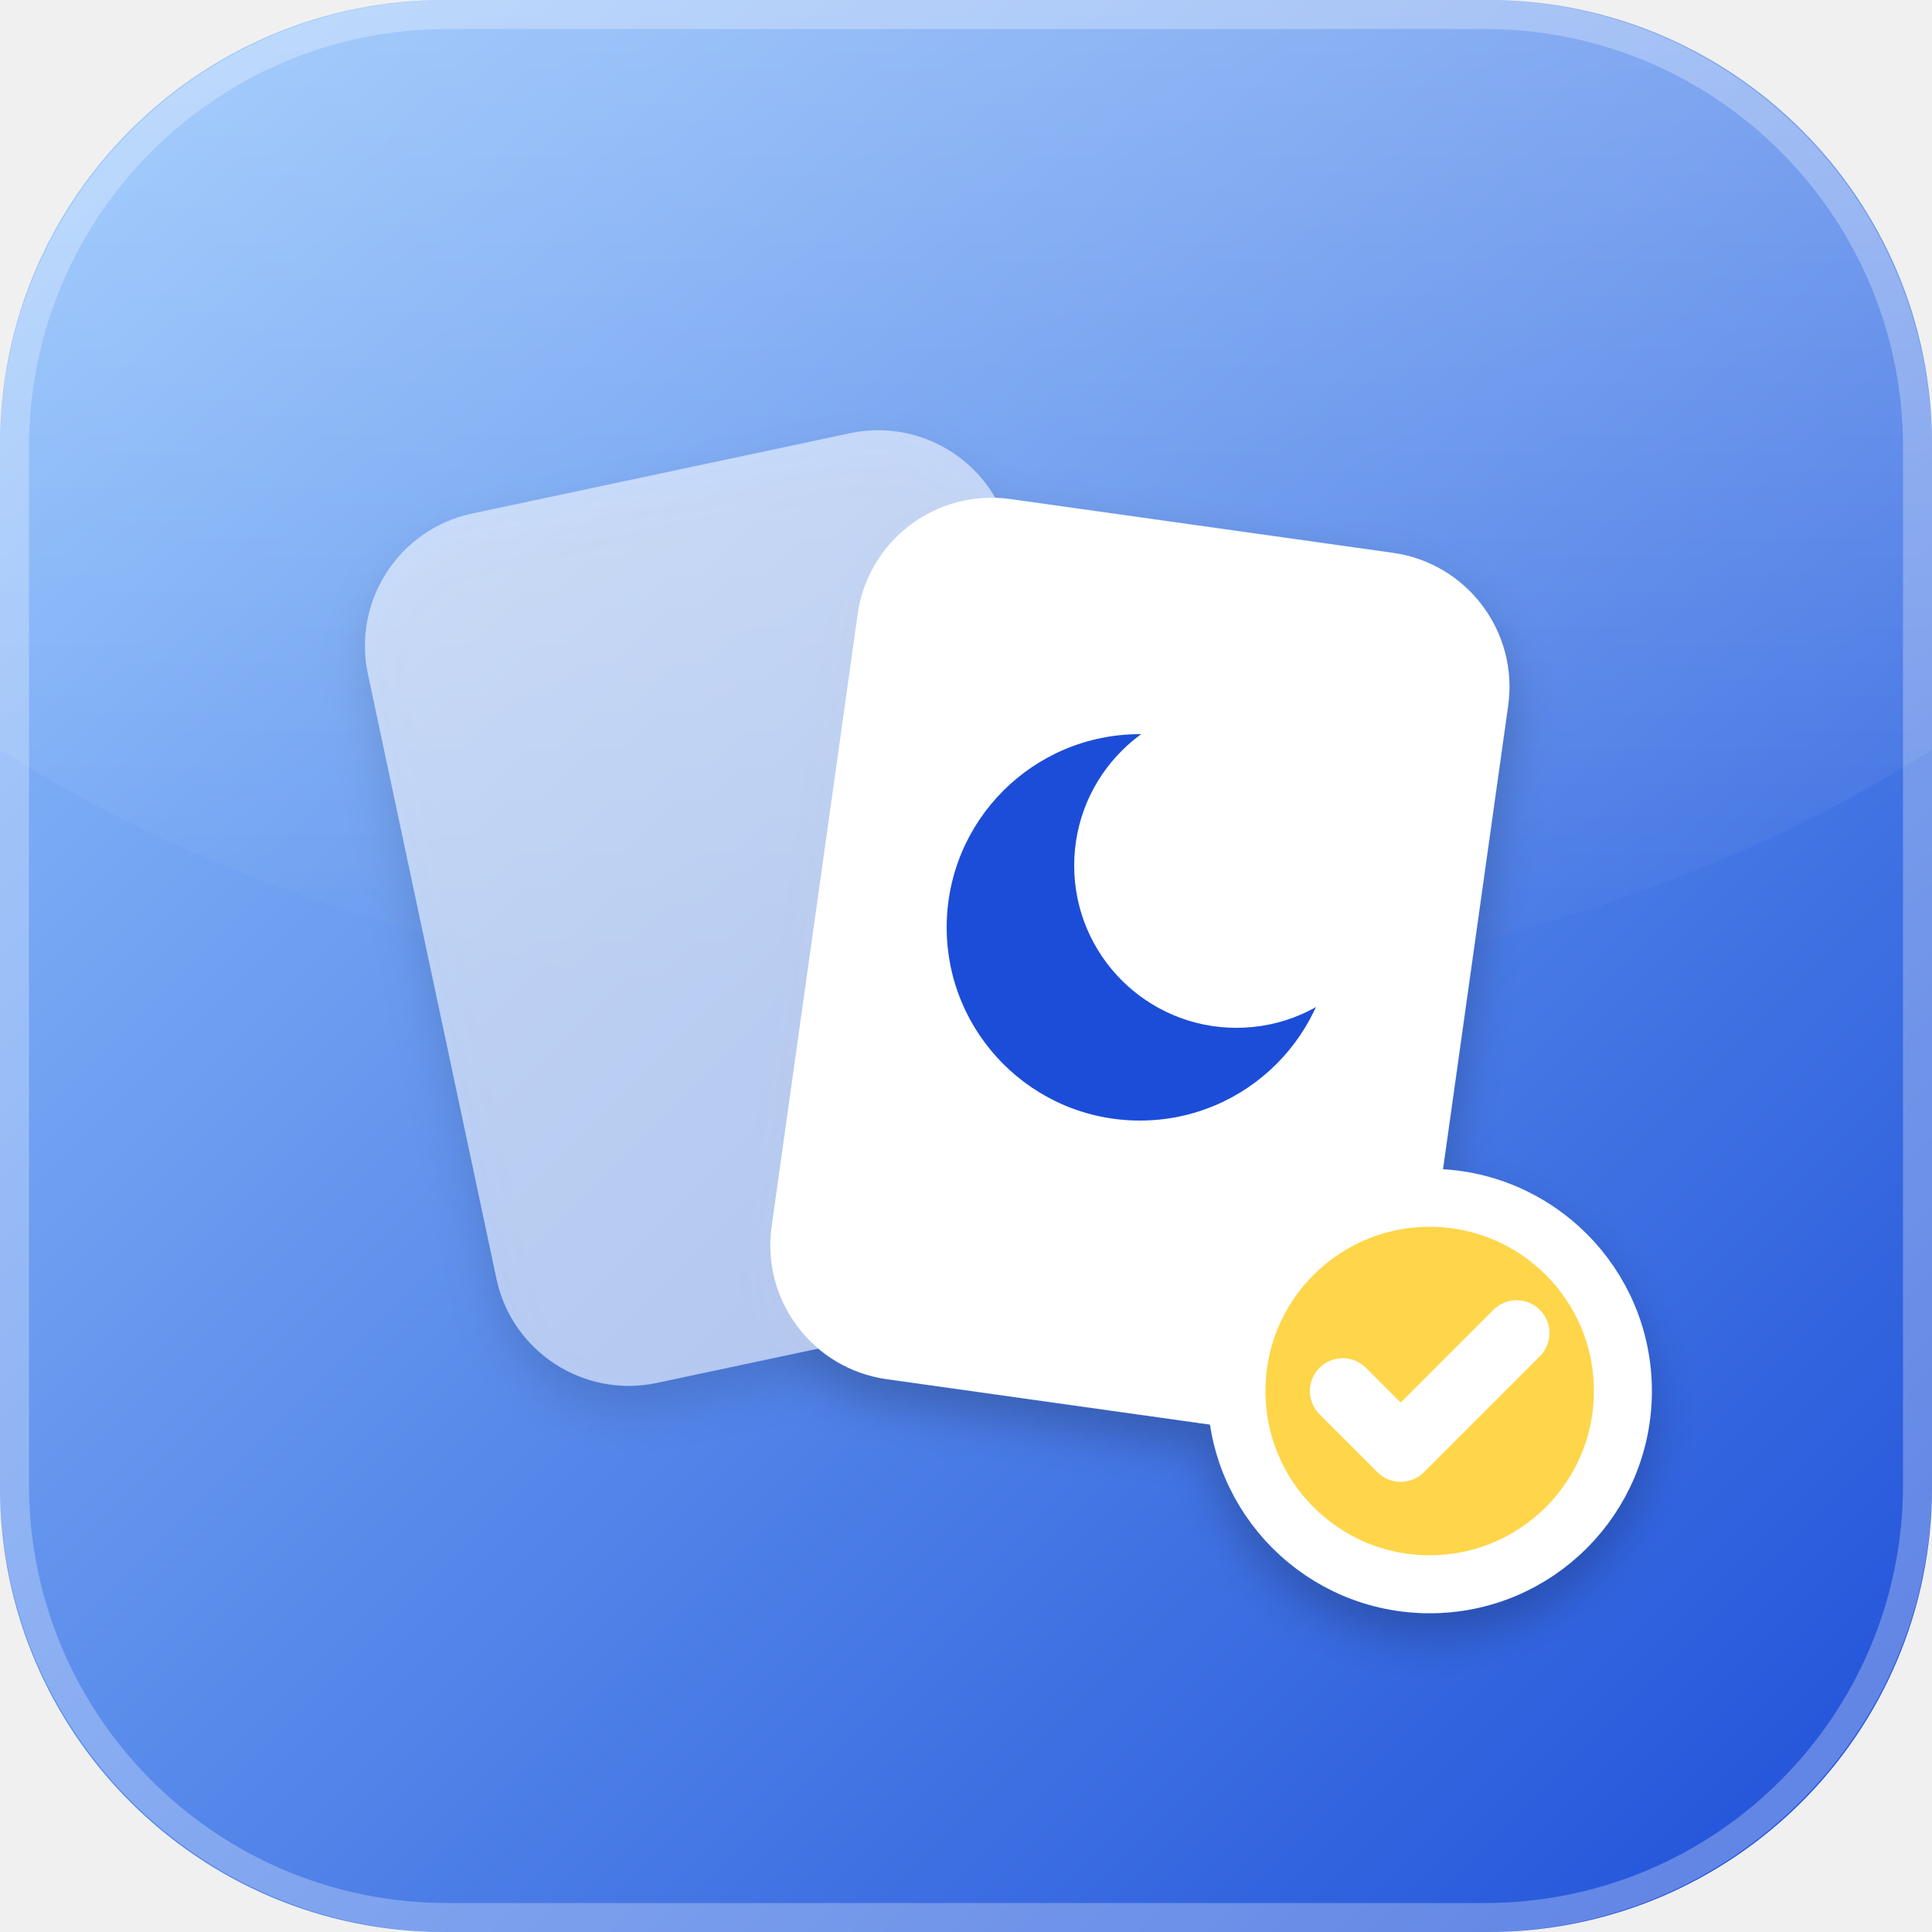
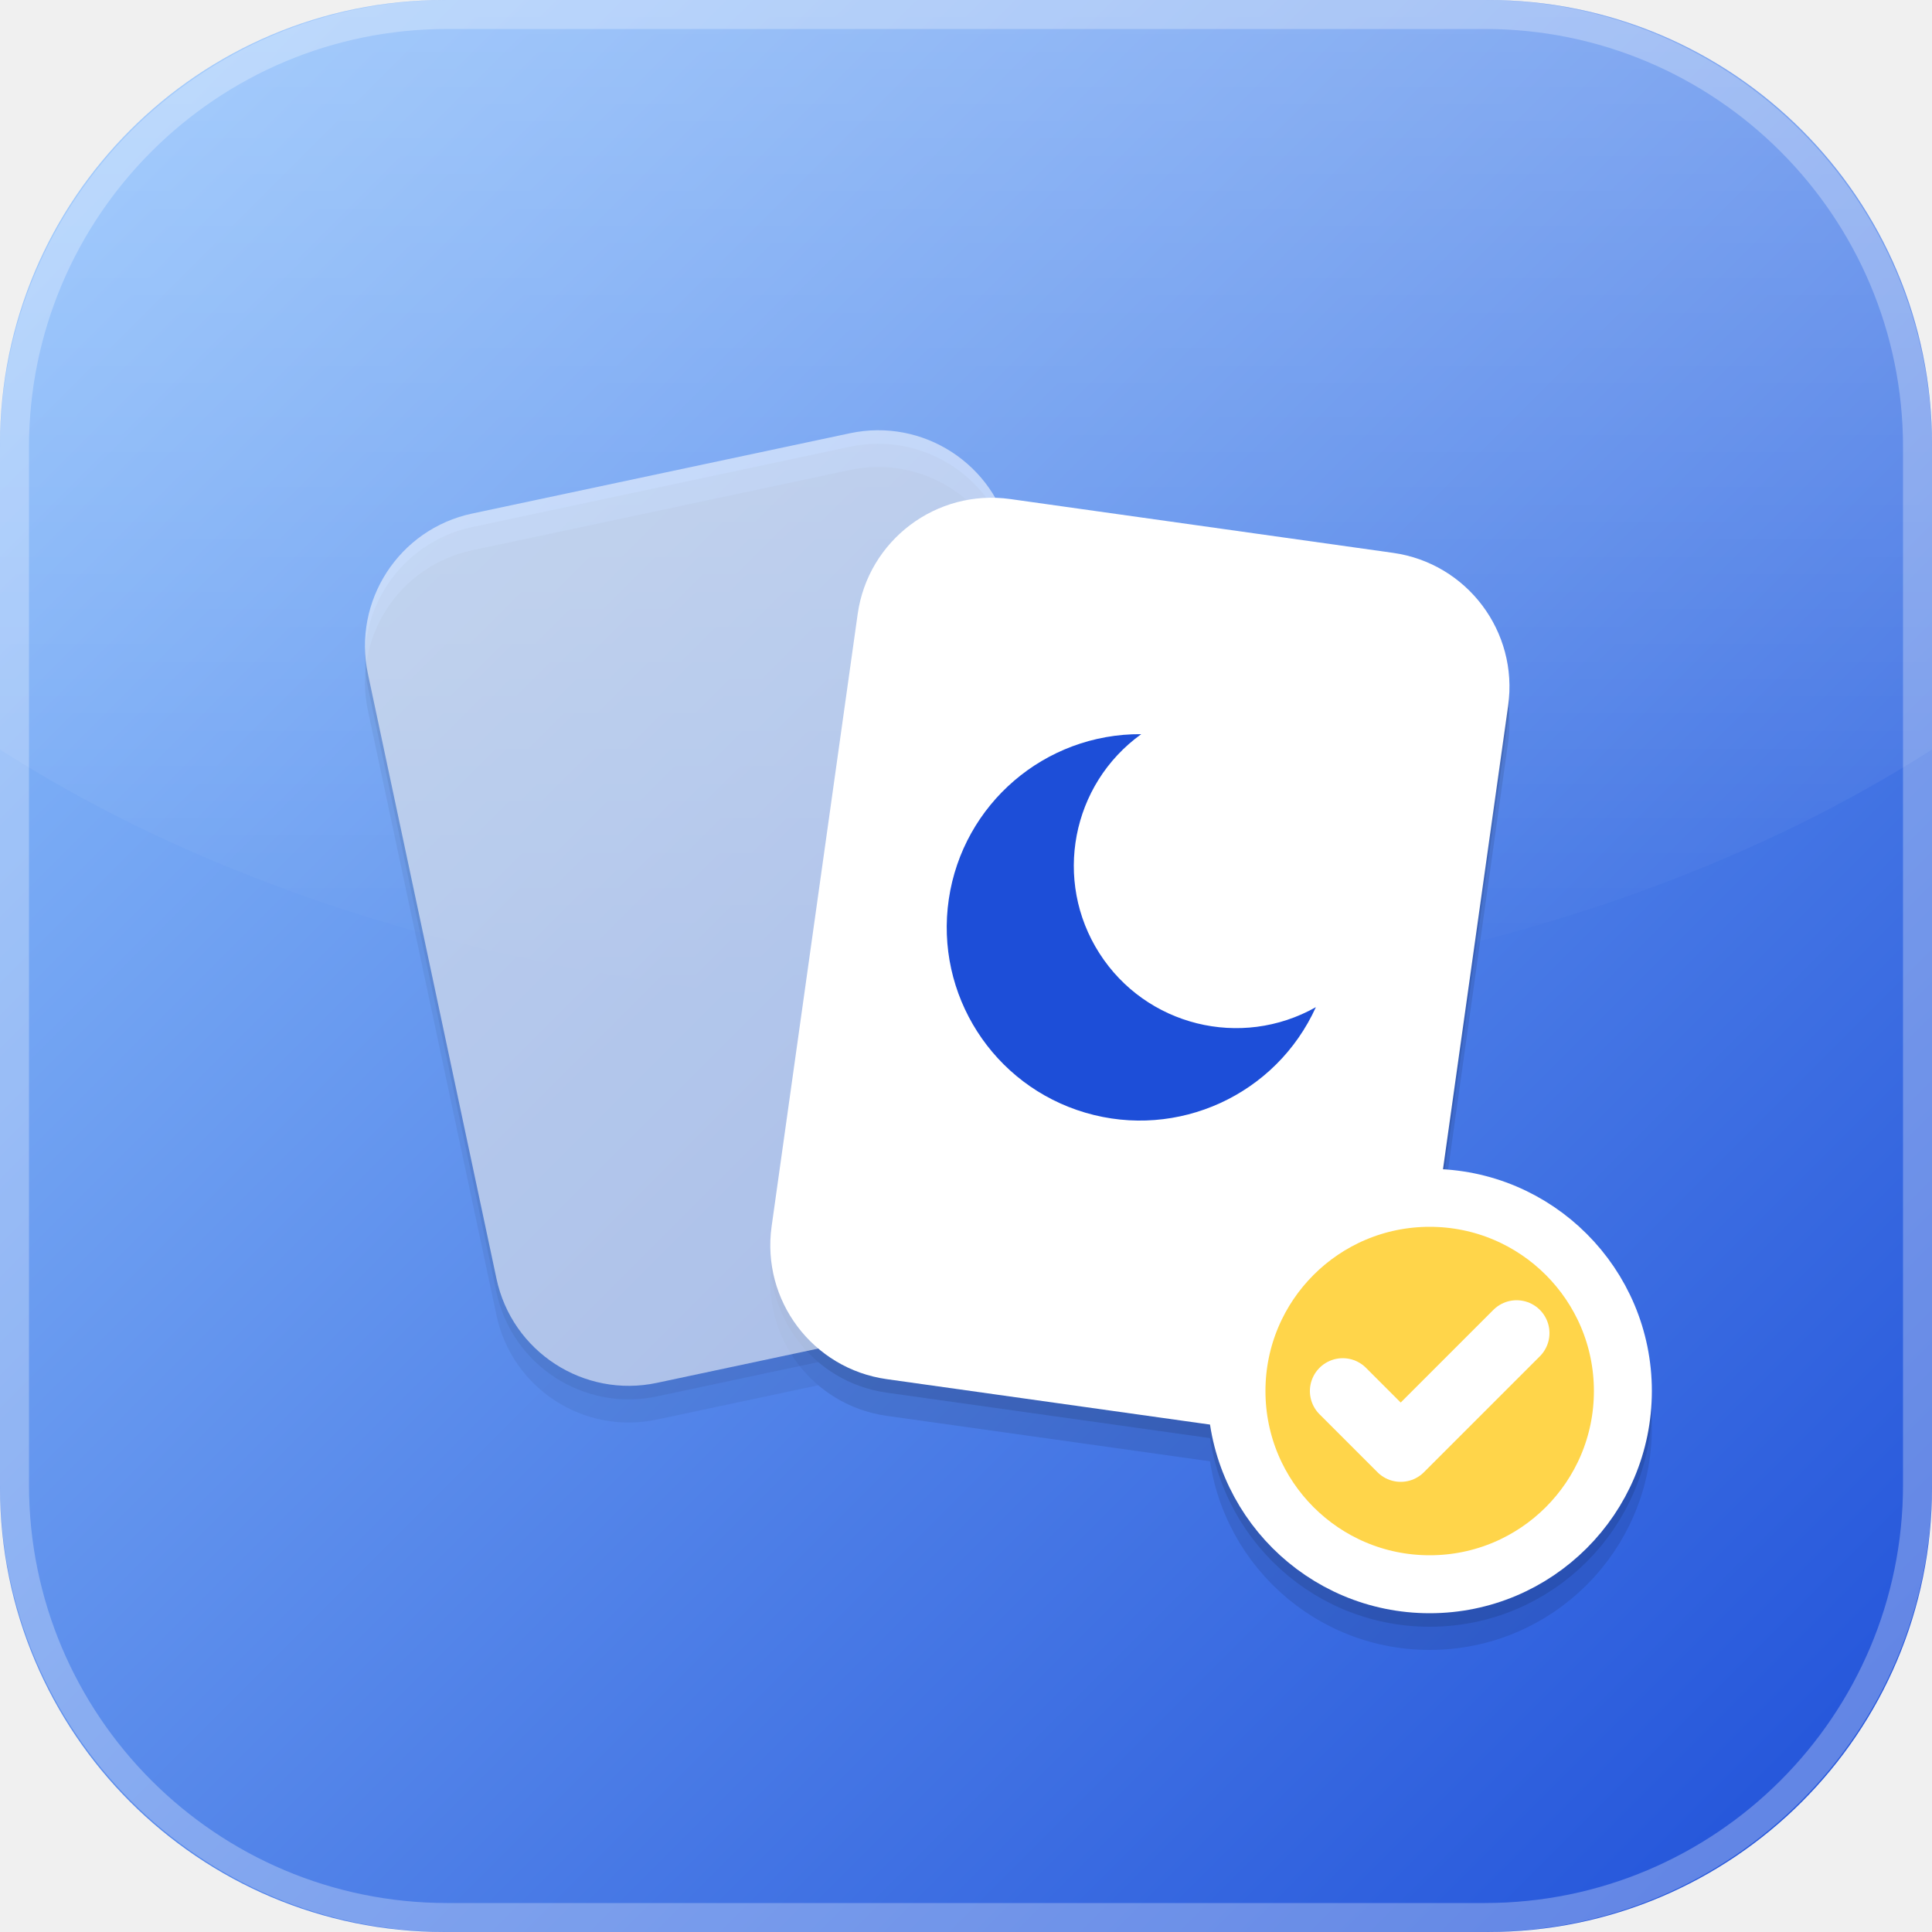
<svg xmlns="http://www.w3.org/2000/svg" viewBox="0 0 100 100" role="img" aria-label="dua-journey">
  <defs>
    <linearGradient id="bg" x1="0" y1="0" x2="1" y2="1">
      <stop offset="0" stop-color="#93C5FD" />
      <stop offset="1" stop-color="#1D4ED8" />
    </linearGradient>
    <linearGradient id="sheen" x1="0" y1="0" x2="0" y2="1">
      <stop offset="0" stop-color="#fff" stop-opacity=".38" />
      <stop offset="1" stop-color="#fff" stop-opacity="0" />
    </linearGradient>
-     <filter id="sh" x="-20%" y="-20%" width="140%" height="140%">
-       <feDropShadow dx="0" dy="1.2" stdDeviation="1.2" flood-color="#000" flood-opacity=".22" />
-     </filter>
    <clipPath id="sq">
      <rect width="100" height="100" rx="23" />
    </clipPath>
  </defs>
  <g clip-path="url(#sq)">
    <rect width="100" height="100" fill="url(#bg)" />
    <ellipse cx="50" cy="8" rx="70" ry="44" fill="url(#sheen)" />
-     <g filter="url(#sh)">
+     <g fill="#000" opacity=".11" transform="translate(0 .7)" aria-hidden="true">
+       <rect x="22" y="24" width="34" height="46" rx="7" fill="#000" opacity=".55" transform="rotate(-12 39 47)" />
+       <rect x="42" y="27" width="34" height="46" rx="7" fill="#000" transform="rotate(8 59 50)" />
+       <path d="M68.11 52.13A10.00 10.00 0 1 1 59.07 38.00A8.40 8.40 0 0 0 68.11 52.13Z" fill="#000" />
+       <circle cx="74" cy="72" r="10" fill="#000" stroke="#000" stroke-width="3" />
+       <path d="M69.5 72l3 3 6-6" fill="none" stroke="#000" stroke-width="3.4" stroke-linecap="round" stroke-linejoin="round" />
+     </g>
+     <g fill="#000" opacity=".10" transform="translate(0 1.9)" aria-hidden="true">
+       <rect x="22" y="24" width="34" height="46" rx="7" fill="#000" opacity=".55" transform="rotate(-12 39 47)" />
+       <rect x="42" y="27" width="34" height="46" rx="7" fill="#000" transform="rotate(8 59 50)" />
+       <path d="M68.11 52.13A10.00 10.00 0 1 1 59.07 38.00A8.40 8.40 0 0 0 68.11 52.13Z" fill="#000" />
+       <circle cx="74" cy="72" r="10" fill="#000" stroke="#000" stroke-width="3" />
+       <path d="M69.5 72l3 3 6-6" fill="none" stroke="#000" stroke-width="3.4" stroke-linecap="round" stroke-linejoin="round" />
+     </g>
+     <g>
      <rect x="22" y="24" width="34" height="46" rx="7" fill="#fff" opacity=".55" transform="rotate(-12 39 47)" />
      <rect x="42" y="27" width="34" height="46" rx="7" fill="#fff" transform="rotate(8 59 50)" />
-       <mask id="cm1">
-         <rect x="0" y="0" width="100" height="100" fill="#fff" />
-         <circle cx="64.0" cy="44.8" r="8.4" fill="#000" />
-       </mask>
-       <circle cx="59" cy="48" r="10" fill="#1D4ED8" mask="url(#cm1)" />
+       <path d="M68.11 52.13A10.00 10.00 0 1 1 59.07 38.00A8.40 8.40 0 0 0 68.11 52.13Z" fill="#1D4ED8" />
      <circle cx="74" cy="72" r="10" fill="#FFD54A" stroke="#fff" stroke-width="3" />
      <path d="M69.5 72l3 3 6-6" fill="none" stroke="#fff" stroke-width="3.4" stroke-linecap="round" stroke-linejoin="round" />
    </g>
    <rect x=".75" y=".75" width="98.5" height="98.5" rx="22.4" fill="none" stroke="#fff" stroke-opacity=".28" stroke-width="1.5" />
  </g>
</svg>
